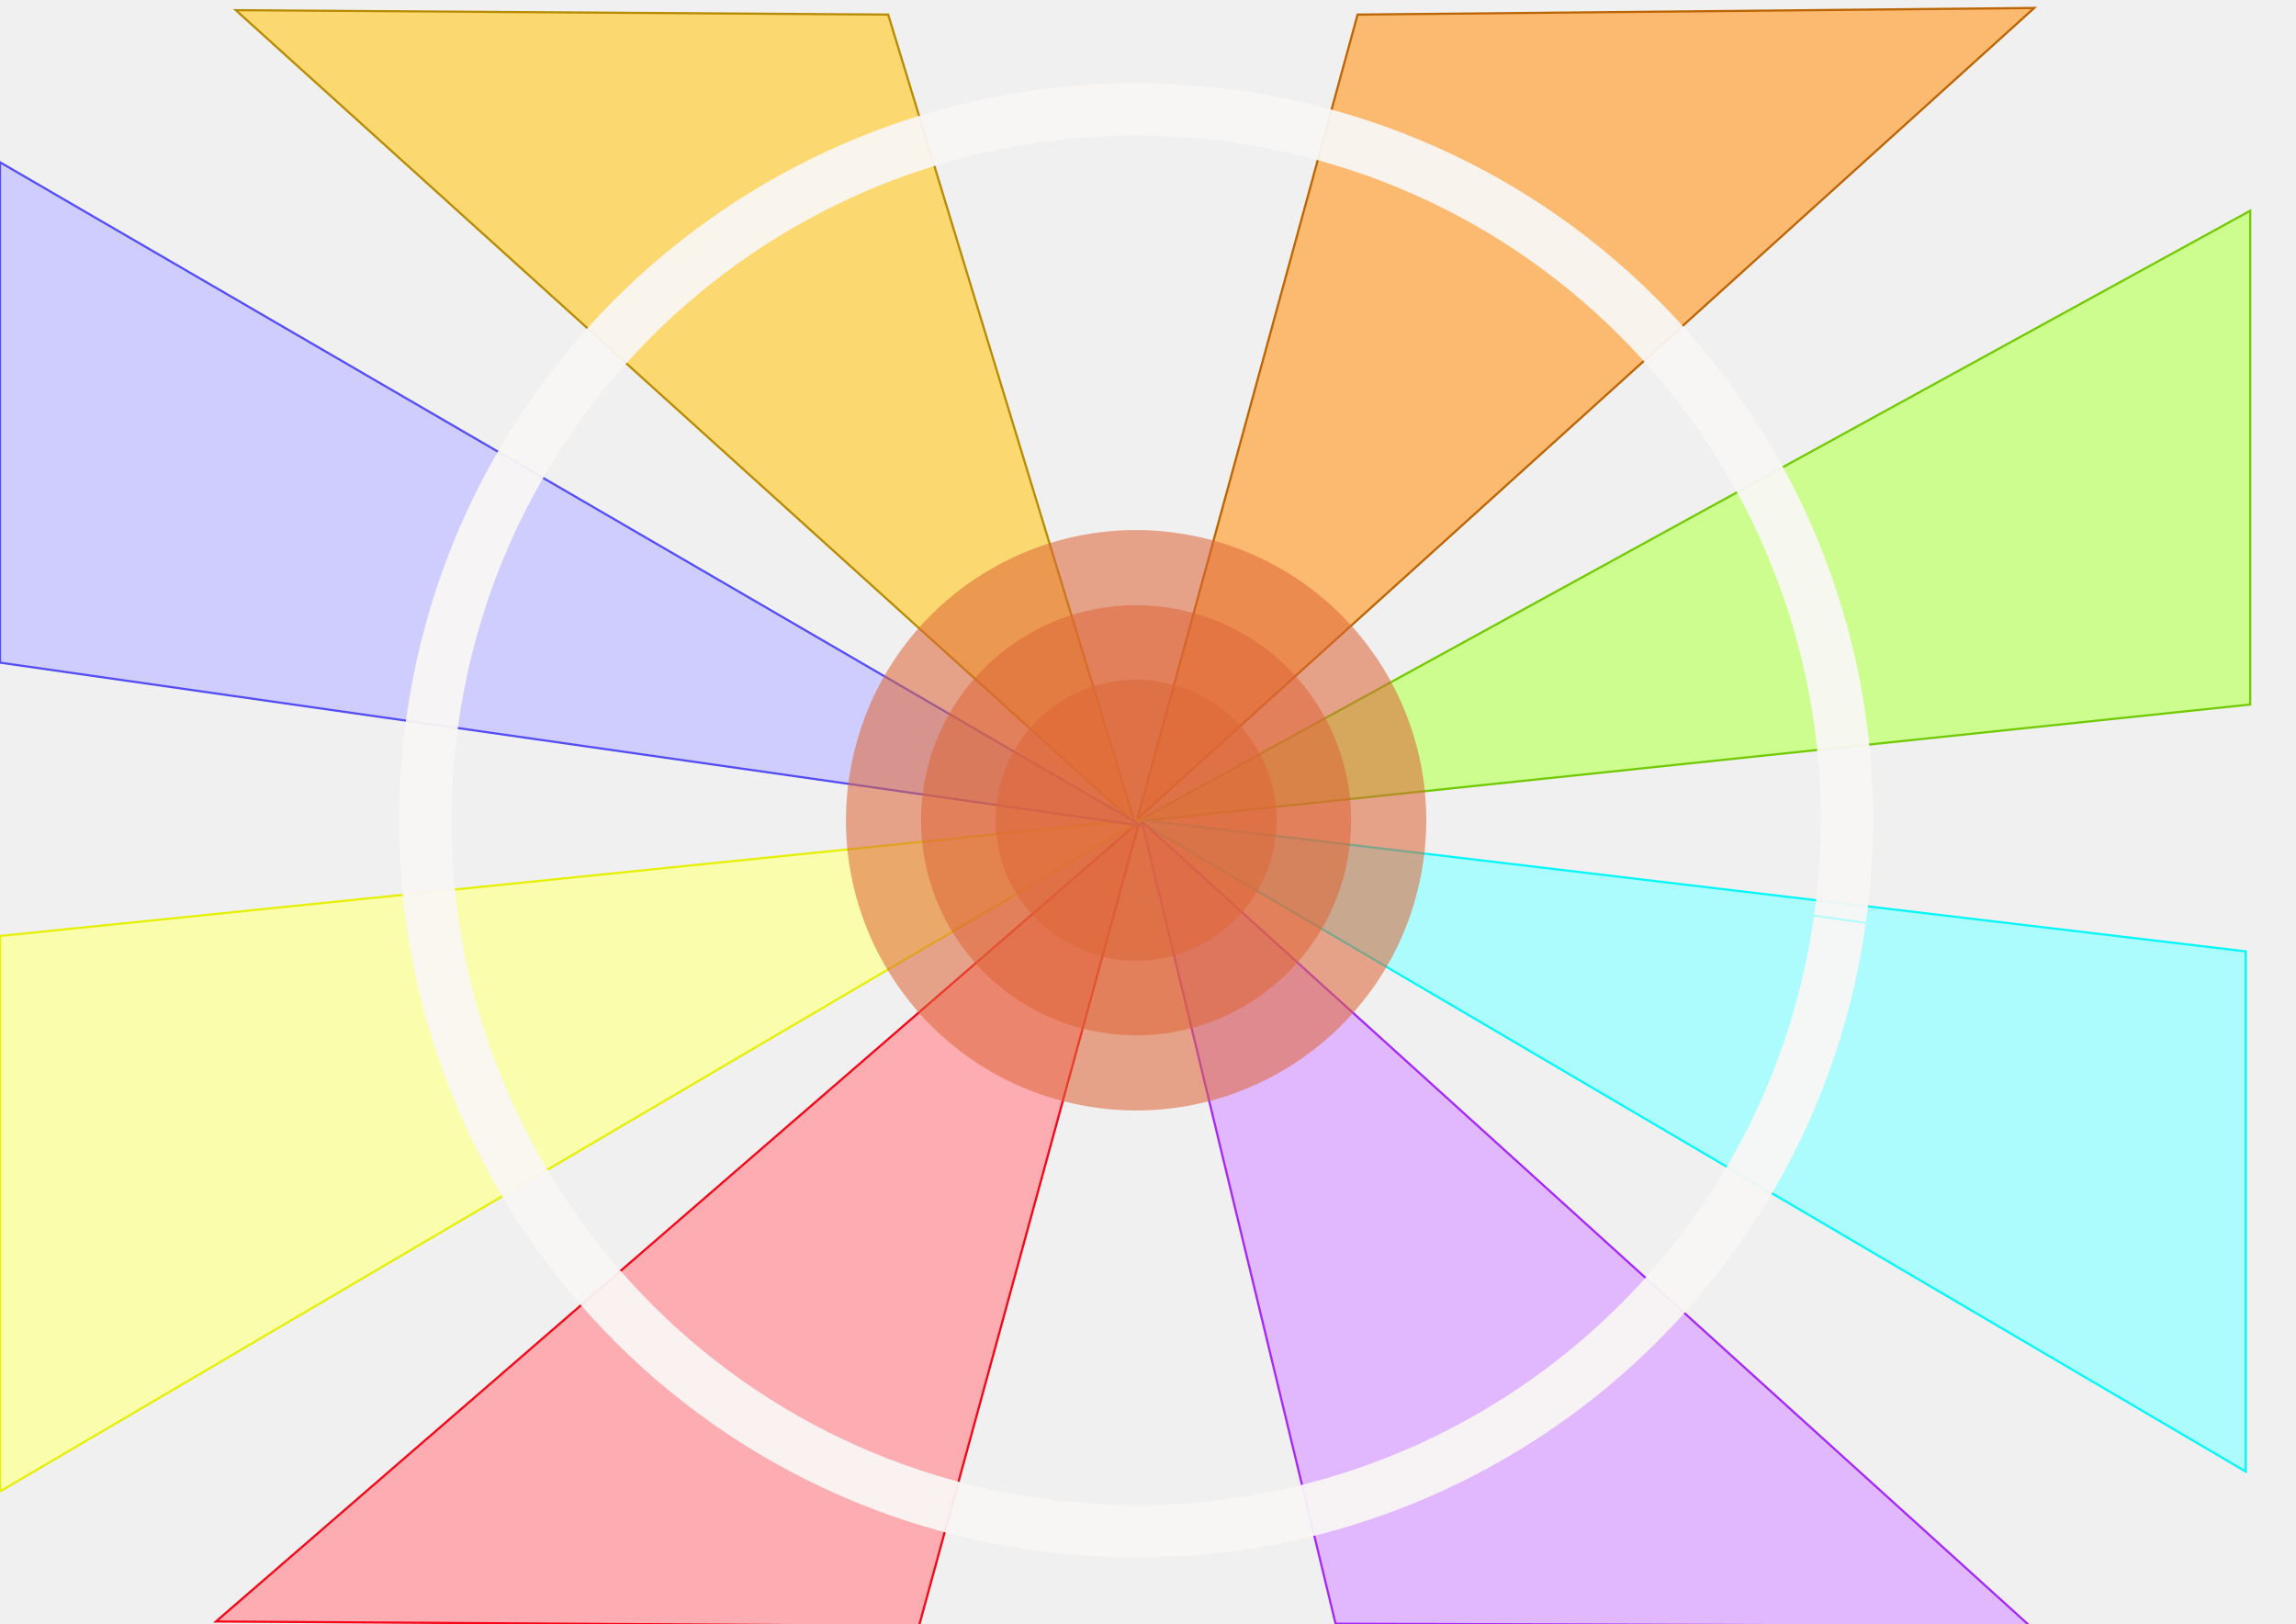
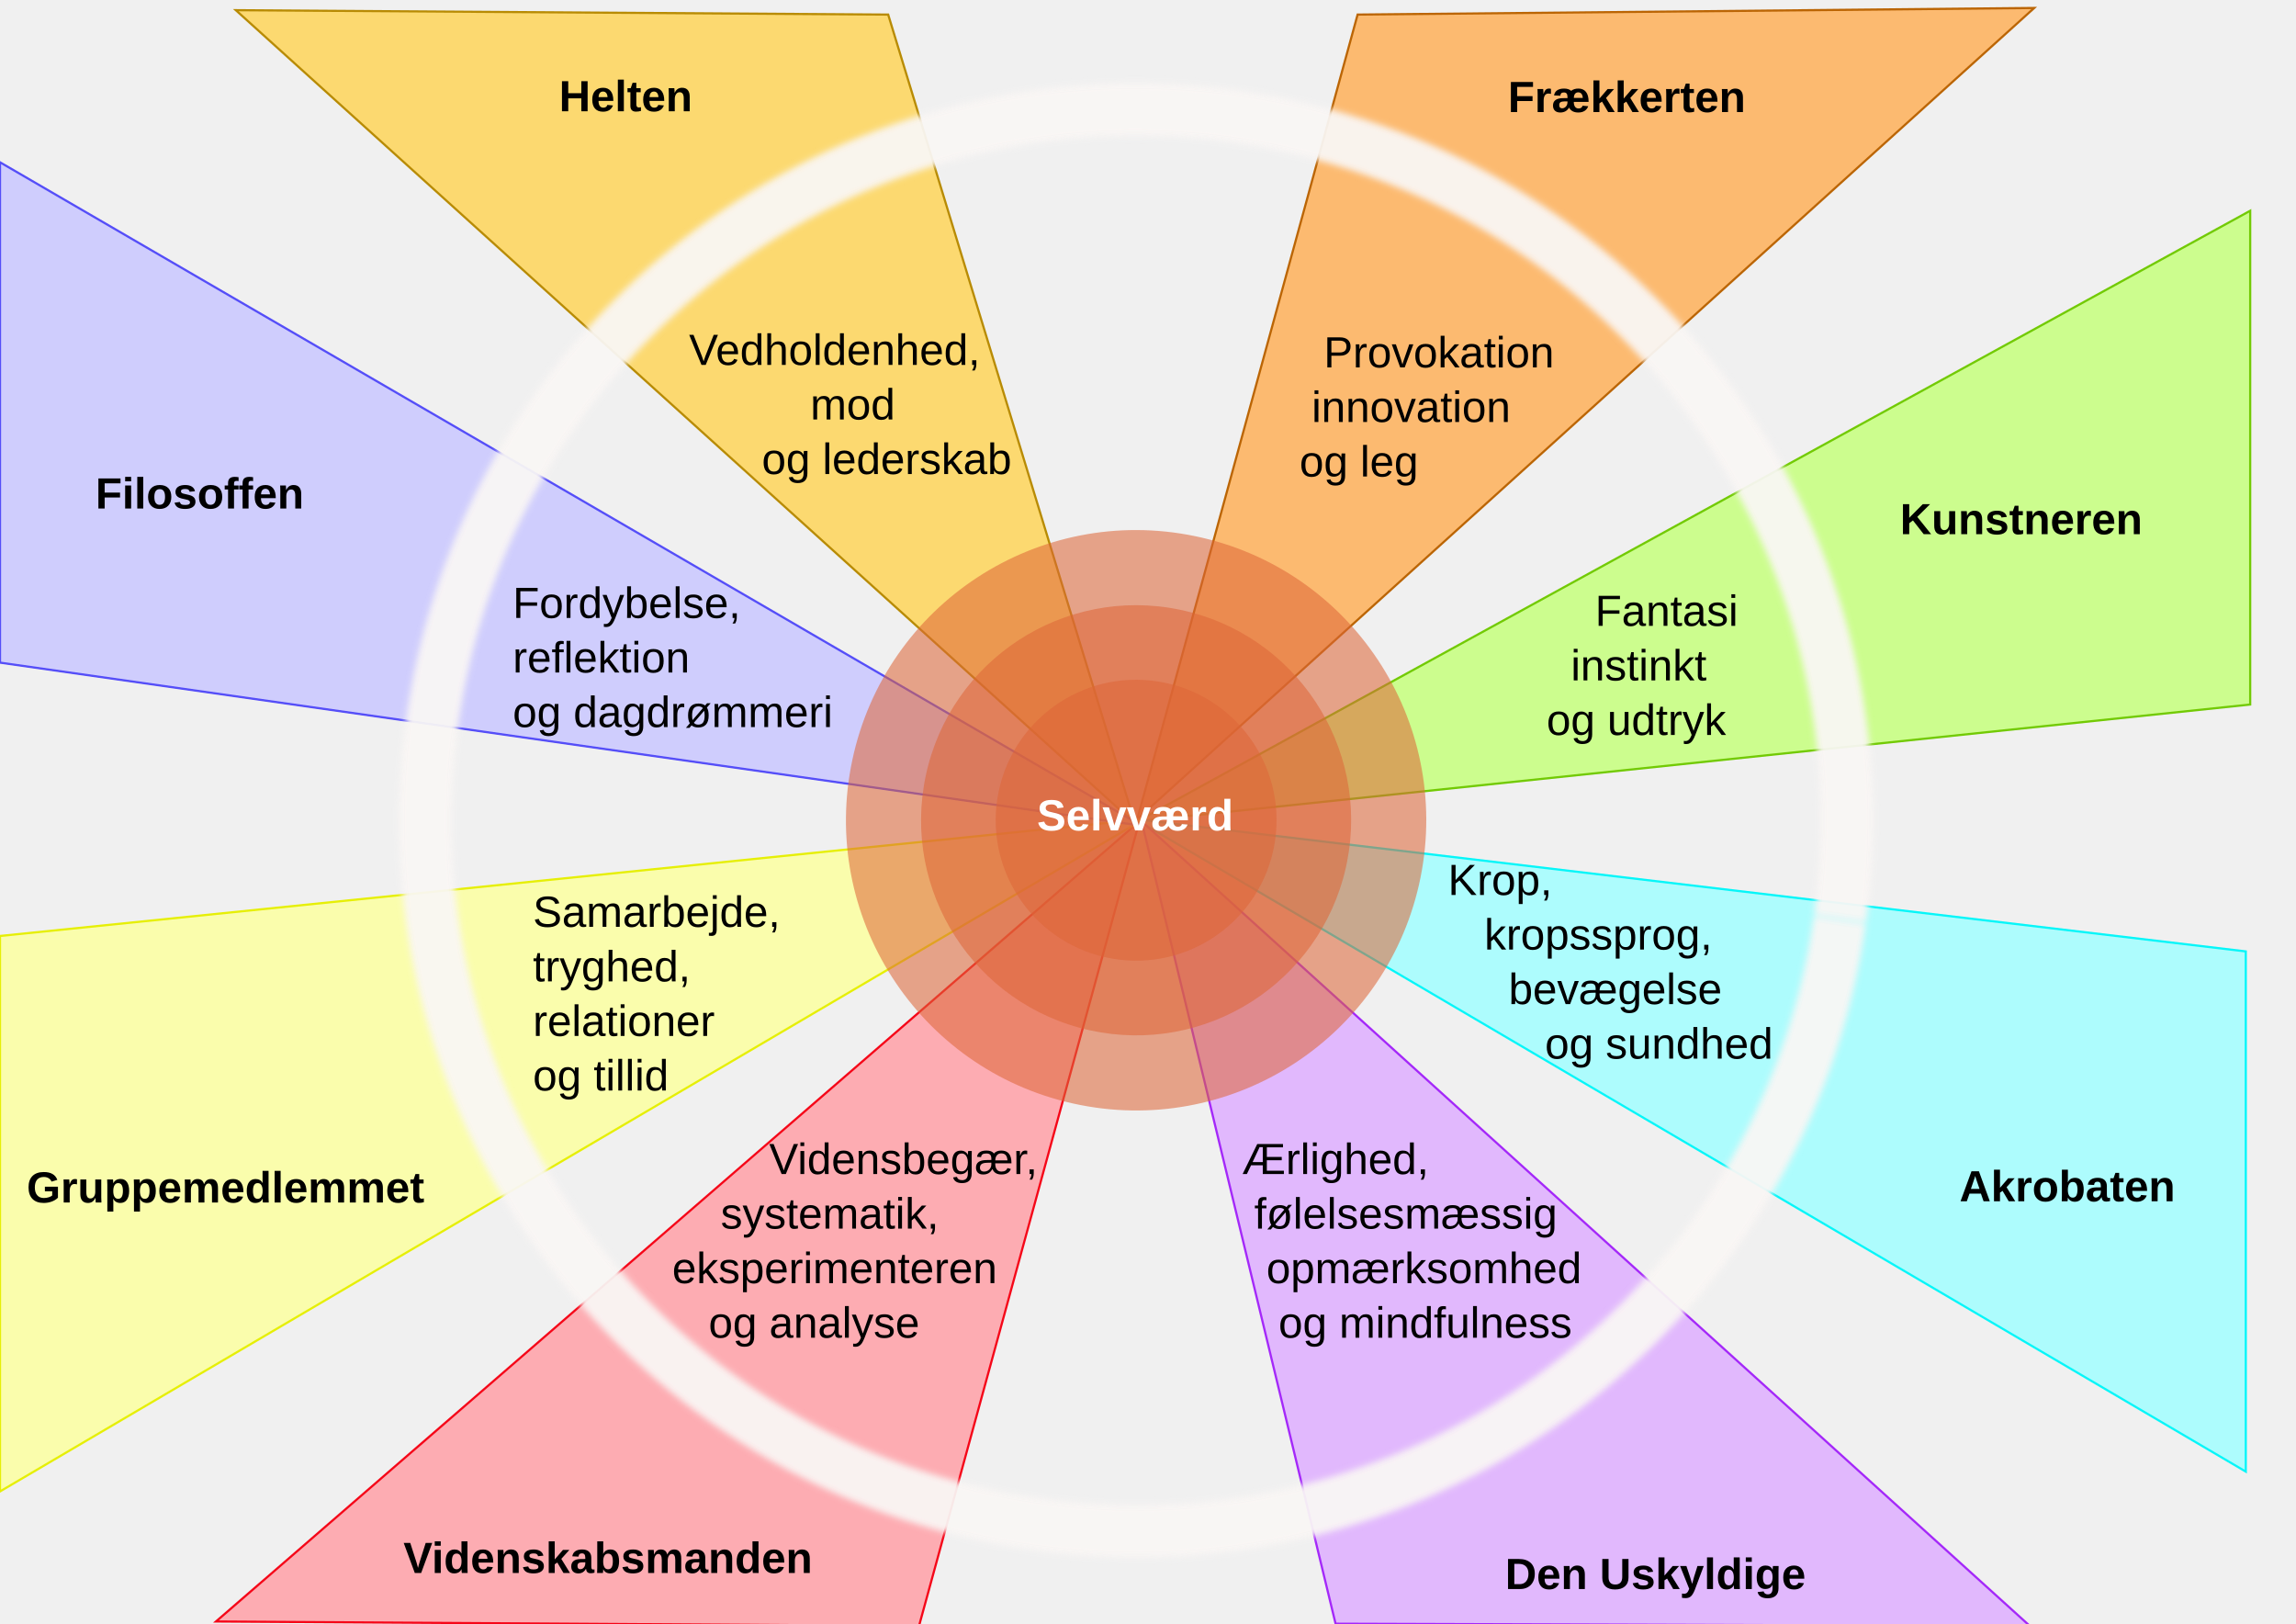
<svg xmlns="http://www.w3.org/2000/svg" width="1052.362" height="744.094" id="svg2" version="1.1">
-   <defs id="defs4" />
+   <defs id="defs4">
+     <filter id="filter4021">
+       <feGaussianBlur stdDeviation="1.629" id="feGaussianBlur4023" />
+     </filter>
+   </defs>
  <g id="layer1" transform="translate(0,-308.2677)" style="display:inline">
    <g id="g3781">
      <path transform="translate(0,308.2677)" id="path2995" d="M 108.086,4.663 520.229,377.409 407.091,6.683 z" style="fill:#fcd970;fill-opacity:1;stroke:#b88b04;stroke-width:1px;stroke-linecap:butt;stroke-linejoin:miter;stroke-opacity:1" />
      <path transform="translate(0,308.2677)" id="path2997" d="M 521.239,375.389 622.254,6.683 932.371,3.653 z" style="fill:#fcba70;fill-opacity:1;stroke:#bb6504;stroke-width:1px;stroke-linecap:butt;stroke-linejoin:miter;stroke-opacity:1" />
      <path transform="translate(0,308.2677)" id="path2999" d="M 521.239,376.399 1031.366,96.587 1031.366,322.861 z" style="fill:#ccfd8e;fill-opacity:1;stroke:#72ca04;stroke-width:1px;stroke-linecap:butt;stroke-linejoin:miter;stroke-opacity:1" />
      <path transform="translate(0,308.2677)" id="path3001" d="m 520.229,375.389 509.117,60.609 0,238.396 z" style="fill:#adfcfd;fill-opacity:1;stroke:#06f6f9;stroke-width:1px;stroke-linecap:butt;stroke-linejoin:miter;stroke-opacity:1" />
      <path transform="translate(0,308.2677)" id="path3003" d="M 523.259,376.399 930.35,745.105 612.152,744.094 z" style="fill:#e1b8fd;fill-opacity:1;stroke:#a428f9;stroke-width:1px;stroke-linecap:butt;stroke-linejoin:miter;stroke-opacity:1" />
      <path transform="translate(0,308.2677)" id="path3005" d="M 522.249,376.399 421.234,745.105 98.995,743.084 z" style="fill:#fdacb2;fill-opacity:1;stroke:#f50618;stroke-width:1px;stroke-linecap:butt;stroke-linejoin:miter;stroke-opacity:1" />
      <path transform="translate(0,308.2677)" id="path3007" d="M 524.269,375.389 0,683.485 0,428.927 z" style="fill:#fafdac;fill-opacity:1;stroke:#e6ef06;stroke-width:1px;stroke-linecap:butt;stroke-linejoin:miter;stroke-opacity:1" />
      <path transform="translate(0,308.2677)" id="path3009" d="M 523.259,378.419 4.53517e-8,303.668 -4.53517e-8,74.363 z" style="fill:#cfcdfd;fill-opacity:1;stroke:#554ef8;stroke-width:1px;stroke-linecap:butt;stroke-linejoin:miter;stroke-opacity:1" />
    </g>
    <path style="opacity:0;fill:#04740f;fill-opacity:1;stroke:#323055;stroke-width:2;stroke-linejoin:round;stroke-miterlimit:4;stroke-opacity:1;stroke-dasharray:none;stroke-dashoffset:0.56" id="path3791" d="m 568.716,364.277 a 66.165,61.619 0 1 1 -0.292,-5.786 l -65.873,5.786 z" transform="matrix(4.868355,0,0,2.030775,-2202.139,-132.8799)" />
    <g id="g3851">
      <path transform="matrix(0.9997806,0.02094709,-0.02094709,0.9997806,677.4084,464.0343)" d="m -21.782,250.158 a 132.974,132.974 0 1 1 0.66,-3.438" id="path3809-8-4" style="opacity:0.56;fill:#dd6538;fill-opacity:1;stroke:none;display:inline" />
      <path transform="matrix(0.9997806,0.02094709,-0.02094709,0.9997806,677.4077,464.0343)" d="m -55.498,243.221 a 98.552,98.552 0 1 1 0.489,-2.548" id="path3809-8" style="opacity:0.56;fill:#dd6538;fill-opacity:1;stroke:none;display:inline" />
      <path transform="matrix(0.9997806,0.02094709,-0.02094709,0.9997806,677.407,464.0343)" d="m -88.986,236.331 a 64.362,64.362 0 1 1 0.32,-1.664" id="path3809" style="opacity:0.56;fill:#dd6538;fill-opacity:1;stroke:none;stroke-width:2;stroke-linejoin:round;stroke-miterlimit:4;stroke-opacity:1;stroke-dasharray:none;stroke-dashoffset:0.56" />
    </g>
-     <path style="opacity:0.94;fill:none;stroke:#f9f6f4;stroke-width:24;stroke-miterlimit:4;stroke-opacity:1;stroke-dasharray:none" id="path3856" d="m 748.318,447.958 a 325.774,325.774 0 1 1 0.118,-0.84" transform="translate(94.95987,282.0038)" />
+     <path style="opacity:0.94;fill:none;stroke:#f9f6f4;stroke-width:24;stroke-miterlimit:4;stroke-opacity:1;stroke-dasharray:none;filter:url(#filter4021)" id="path3856" d="m 748.318,447.958 a 325.774,325.774 0 1 1 0.118,-0.84" transform="translate(94.95987,282.0038)" />
+     <text xml:space="preserve" style="font-size:12px;font-style:normal;font-variant:normal;font-weight:normal;font-stretch:normal;line-height:125%;letter-spacing:0px;word-spacing:0px;fill:#000000;fill-opacity:1;stroke:none;font-family:arial;-inkscape-font-specification:arial" x="256.234" y="359.255" id="text4025">
+       <tspan id="tspan4027" x="256.234" y="359.255" style="font-size:20px;font-weight:bold;font-family:Arial;-inkscape-font-specification:Arial Bold">Helten</tspan>
+     </text>
+     <text xml:space="preserve" style="font-size:12px;font-style:normal;font-variant:normal;font-weight:normal;font-stretch:normal;line-height:125%;letter-spacing:0px;word-spacing:0px;fill:#000000;fill-opacity:1;stroke:none;display:inline;font-family:arial;-inkscape-font-specification:arial" x="691.167" y="359.623" id="text4025-8">
+       <tspan id="tspan4027-9" x="691.167" y="359.623" style="font-size:20px;font-weight:bold;font-family:Arial;-inkscape-font-specification:Arial Bold">Frækkerten</tspan>
+     </text>
+     <text xml:space="preserve" style="font-size:12px;font-style:normal;font-variant:normal;font-weight:normal;font-stretch:normal;line-height:125%;letter-spacing:0px;word-spacing:0px;fill:#000000;fill-opacity:1;stroke:none;display:inline;font-family:arial;-inkscape-font-specification:arial" x="870.871" y="553.073" id="text4025-8-5">
+       <tspan id="tspan4027-9-3" x="870.871" y="553.073" style="font-size:20px;font-weight:bold;font-family:Arial;-inkscape-font-specification:Arial Bold">Kunstneren</tspan>
+     </text>
+     <text xml:space="preserve" style="font-size:12px;font-style:normal;font-variant:normal;font-weight:normal;font-stretch:normal;line-height:125%;letter-spacing:0px;word-spacing:0px;fill:#000000;fill-opacity:1;stroke:none;display:inline;font-family:arial;-inkscape-font-specification:arial" x="689.859" y="1036.474" id="text4025-8-5-9">
+       <tspan id="tspan4027-9-3-1" x="689.859" y="1036.474" style="font-size:20px;font-weight:bold;font-family:Arial;-inkscape-font-specification:Arial Bold">Den Uskyldige</tspan>
+     </text>
+     <text xml:space="preserve" style="font-size:12px;font-style:normal;font-variant:normal;font-weight:normal;font-stretch:normal;line-height:125%;letter-spacing:0px;word-spacing:0px;fill:#000000;fill-opacity:1;stroke:none;display:inline;font-family:arial;-inkscape-font-specification:arial" x="12.245" y="859.345" id="text4025-8-5-9-0">
+       <tspan id="tspan4027-9-3-1-0" x="12.245" y="859.345" style="font-size:20px;font-weight:bold;font-family:Arial;-inkscape-font-specification:Arial Bold">Gruppemedlemmet</tspan>
+     </text>
+     <text xml:space="preserve" style="font-size:12px;font-style:normal;font-variant:normal;font-weight:normal;font-stretch:normal;line-height:125%;letter-spacing:0px;word-spacing:0px;fill:#000000;fill-opacity:1;stroke:none;display:inline;font-family:arial;-inkscape-font-specification:arial" x="184.899" y="1029.111" id="text4025-8-5-9-8">
+       <tspan id="tspan4027-9-3-1-2" x="184.899" y="1029.111" style="font-size:20px;font-weight:bold;font-family:Arial;-inkscape-font-specification:Arial Bold">Videnskabsmanden</tspan>
+     </text>
+     <text xml:space="preserve" style="font-size:12px;font-style:normal;font-variant:normal;font-weight:normal;font-stretch:normal;line-height:125%;letter-spacing:0px;word-spacing:0px;fill:#000000;fill-opacity:1;stroke:none;display:inline;font-family:arial;-inkscape-font-specification:arial" x="898.105" y="858.792" id="text4025-8-5-9-0-6">
+       <tspan id="tspan4027-9-3-1-0-5" x="898.105" y="858.792" style="font-size:20px;font-weight:bold;font-family:Arial;-inkscape-font-specification:Arial Bold">Akrobaten</tspan>
+     </text>
+     <text xml:space="preserve" style="font-size:12px;font-style:normal;font-variant:normal;font-weight:normal;font-stretch:normal;line-height:125%;letter-spacing:0px;word-spacing:0px;fill:#000000;fill-opacity:1;stroke:none;display:inline;font-family:arial;-inkscape-font-specification:arial" x="43.755" y="541.299" id="text4025-8-5-9-0-2">
+       <tspan id="tspan4027-9-3-1-0-53" x="43.755" y="541.299" style="font-size:20px;font-weight:bold;font-family:Arial;-inkscape-font-specification:Arial Bold">Filosoffen</tspan>
+     </text>
+     <text xml:space="preserve" style="font-size:12px;font-style:normal;font-variant:normal;font-weight:normal;font-stretch:normal;line-height:125%;letter-spacing:0px;word-spacing:0px;fill:#000000;fill-opacity:1;stroke:none;display:inline;font-family:arial;-inkscape-font-specification:arial" x="475.266" y="688.82" id="text4025-8-5-9-0-2-6">
+       <tspan id="tspan4027-9-3-1-0-53-6" x="475.266" y="688.82" style="font-size:20px;font-weight:bold;fill:#ffffff;fill-opacity:1;font-family:Arial;-inkscape-font-specification:Arial Bold">Selvværd</tspan>
+     </text>
+     <text xml:space="preserve" style="font-size:12px;font-style:normal;font-variant:normal;font-weight:normal;font-stretch:normal;line-height:125%;letter-spacing:0px;word-spacing:0px;fill:#000000;fill-opacity:1;stroke:none;display:inline;font-family:arial;-inkscape-font-specification:arial" x="315.822" y="475.494" id="text4025-87">
+       <tspan x="315.822" y="475.494" style="font-size:20px;font-weight:normal;font-family:Arial;-inkscape-font-specification:Arial" id="tspan4194">Vedholdenhed,</tspan>
+       <tspan x="315.822" y="500.494" style="font-size:20px;font-weight:normal;font-family:Arial;-inkscape-font-specification:Arial" id="tspan4198">          mod </tspan>
+       <tspan x="315.822" y="525.494" style="font-size:20px;font-weight:normal;font-family:Arial;-inkscape-font-specification:Arial" id="tspan4200">      og lederskab</tspan>
+     </text>
+     <text xml:space="preserve" style="font-size:12px;font-style:normal;font-variant:normal;font-weight:normal;font-stretch:normal;line-height:125%;letter-spacing:0px;word-spacing:0px;fill:#000000;fill-opacity:1;stroke:none;display:inline;font-family:arial;-inkscape-font-specification:arial" x="595.624" y="476.637" id="text4025-87-8">
+       <tspan x="595.624" y="476.637" style="font-size:20px;font-weight:normal;font-family:Arial;-inkscape-font-specification:Arial" id="tspan4194-4">  Provokation</tspan>
+       <tspan x="595.624" y="501.637" style="font-size:20px;font-weight:normal;font-family:Arial;-inkscape-font-specification:Arial" id="tspan4198-7"> innovation </tspan>
+       <tspan x="595.624" y="526.637" style="font-size:20px;font-weight:normal;font-family:Arial;-inkscape-font-specification:Arial" id="tspan4200-8">og leg</tspan>
+     </text>
+     <text xml:space="preserve" style="font-size:12px;font-style:normal;font-variant:normal;font-weight:normal;font-stretch:normal;line-height:125%;letter-spacing:0px;word-spacing:0px;fill:#000000;fill-opacity:1;stroke:none;display:inline;font-family:arial;-inkscape-font-specification:arial" x="708.859" y="595.081" id="text4025-87-8-4">
+       <tspan x="708.859" y="595.081" style="font-size:20px;font-weight:normal;font-family:Arial;-inkscape-font-specification:Arial" id="tspan4200-8-1">    Fantasi</tspan>
+       <tspan x="708.859" y="620.081" style="font-size:20px;font-weight:normal;font-family:Arial;-inkscape-font-specification:Arial" id="tspan4265">  instinkt </tspan>
+       <tspan x="708.859" y="645.081" style="font-size:20px;font-weight:normal;font-family:Arial;-inkscape-font-specification:Arial" id="tspan4267">og udtryk</tspan>
+     </text>
+     <text xml:space="preserve" style="font-size:12px;font-style:normal;font-variant:normal;font-weight:normal;font-stretch:normal;line-height:125%;letter-spacing:0px;word-spacing:0px;fill:#000000;fill-opacity:1;stroke:none;display:inline;font-family:arial;-inkscape-font-specification:arial" x="563.763" y="846.299" id="text4025-87-8-4-0">
+       <tspan x="563.763" y="846.299" style="font-size:20px;font-weight:normal;font-family:Arial;-inkscape-font-specification:Arial" id="tspan4267-3"> Ærlighed,</tspan>
+       <tspan x="563.763" y="871.299" style="font-size:20px;font-weight:normal;font-family:Arial;-inkscape-font-specification:Arial" id="tspan4311">  følelsesmæssig </tspan>
+       <tspan x="563.763" y="896.299" style="font-size:20px;font-weight:normal;font-family:Arial;-inkscape-font-specification:Arial" id="tspan4307">   opmærksomhed</tspan>
+       <tspan x="563.763" y="921.299" style="font-size:20px;font-weight:normal;font-family:Arial;-inkscape-font-specification:Arial" id="tspan4309">    og mindfulness</tspan>
+     </text>
+     <text xml:space="preserve" style="font-size:12px;font-style:normal;font-variant:normal;font-weight:normal;font-stretch:normal;line-height:125%;letter-spacing:0px;word-spacing:0px;fill:#000000;fill-opacity:1;stroke:none;display:inline;font-family:arial;-inkscape-font-specification:arial" x="244.241" y="733.012" id="text4025-87-8-4-0-4">
+       <tspan x="244.241" y="733.012" style="font-size:20px;font-weight:normal;font-family:Arial;-inkscape-font-specification:Arial" id="tspan4309-3">Samarbejde,</tspan>
+       <tspan x="244.241" y="758.012" style="font-size:20px;font-weight:normal;font-family:Arial;-inkscape-font-specification:Arial" id="tspan4358">tryghed,</tspan>
+       <tspan x="244.241" y="783.012" style="font-size:20px;font-weight:normal;font-family:Arial;-inkscape-font-specification:Arial" id="tspan4360">relationer </tspan>
+       <tspan x="244.241" y="808.012" style="font-size:20px;font-weight:normal;font-family:Arial;-inkscape-font-specification:Arial" id="tspan4362">og tillid</tspan>
+     </text>
+     <text xml:space="preserve" style="font-size:12px;font-style:normal;font-variant:normal;font-weight:normal;font-stretch:normal;line-height:125%;letter-spacing:0px;word-spacing:0px;fill:#000000;fill-opacity:1;stroke:none;display:inline;font-family:arial;-inkscape-font-specification:arial" x="234.997" y="591.449" id="text4025-87-8-4-0-4-6">
+       <tspan x="234.997" y="591.449" style="font-size:20px;font-weight:normal;font-family:Arial;-inkscape-font-specification:Arial" id="tspan4362-2">Fordybelse,</tspan>
+       <tspan x="234.997" y="616.449" style="font-size:20px;font-weight:normal;font-family:Arial;-inkscape-font-specification:Arial" id="tspan4403">reflektion</tspan>
+       <tspan x="234.997" y="641.449" style="font-size:20px;font-weight:normal;font-family:Arial;-inkscape-font-specification:Arial" id="tspan4405">og dagdrømmeri</tspan>
+     </text>
+     <text xml:space="preserve" style="font-size:12px;font-style:normal;font-variant:normal;font-weight:normal;font-stretch:normal;line-height:125%;letter-spacing:0px;word-spacing:0px;fill:#000000;fill-opacity:1;stroke:none;display:inline;font-family:arial;-inkscape-font-specification:arial" x="663.662" y="718.401" id="text4025-87-8-4-3">
+       <tspan x="663.662" y="718.401" style="font-size:20px;font-weight:normal;font-family:Arial;-inkscape-font-specification:Arial" id="tspan4267-5">Krop,</tspan>
+       <tspan x="663.662" y="743.401" style="font-size:20px;font-weight:normal;font-family:Arial;-inkscape-font-specification:Arial" id="tspan4439">   kropssprog,</tspan>
+       <tspan x="663.662" y="768.401" style="font-size:20px;font-weight:normal;font-family:Arial;-inkscape-font-specification:Arial" id="tspan4441">     bevægelse</tspan>
+       <tspan x="663.662" y="793.401" style="font-size:20px;font-weight:normal;font-family:Arial;-inkscape-font-specification:Arial" id="tspan4443">        og sundhed</tspan>
+     </text>
+     <text xml:space="preserve" style="font-size:12px;font-style:normal;font-variant:normal;font-weight:normal;font-stretch:normal;line-height:125%;letter-spacing:0px;word-spacing:0px;fill:#000000;fill-opacity:1;stroke:none;display:inline;font-family:arial;-inkscape-font-specification:arial" x="302.535" y="846.292" id="text4025-87-8-4-0-4-2">
+       <tspan x="302.535" y="846.292" style="font-size:20px;font-weight:normal;font-family:Arial;-inkscape-font-specification:Arial" id="tspan4362-5">         Vidensbegær,</tspan>
+       <tspan x="302.535" y="871.292" style="font-size:20px;font-weight:normal;font-family:Arial;-inkscape-font-specification:Arial" id="tspan4484">     systematik,</tspan>
+       <tspan x="302.535" y="896.292" style="font-size:20px;font-weight:normal;font-family:Arial;-inkscape-font-specification:Arial" id="tspan4486"> eksperimenteren</tspan>
+       <tspan x="302.535" y="921.292" style="font-size:20px;font-weight:normal;font-family:Arial;-inkscape-font-specification:Arial" id="tspan4488">    og analyse</tspan>
+     </text>
  </g>
</svg>
